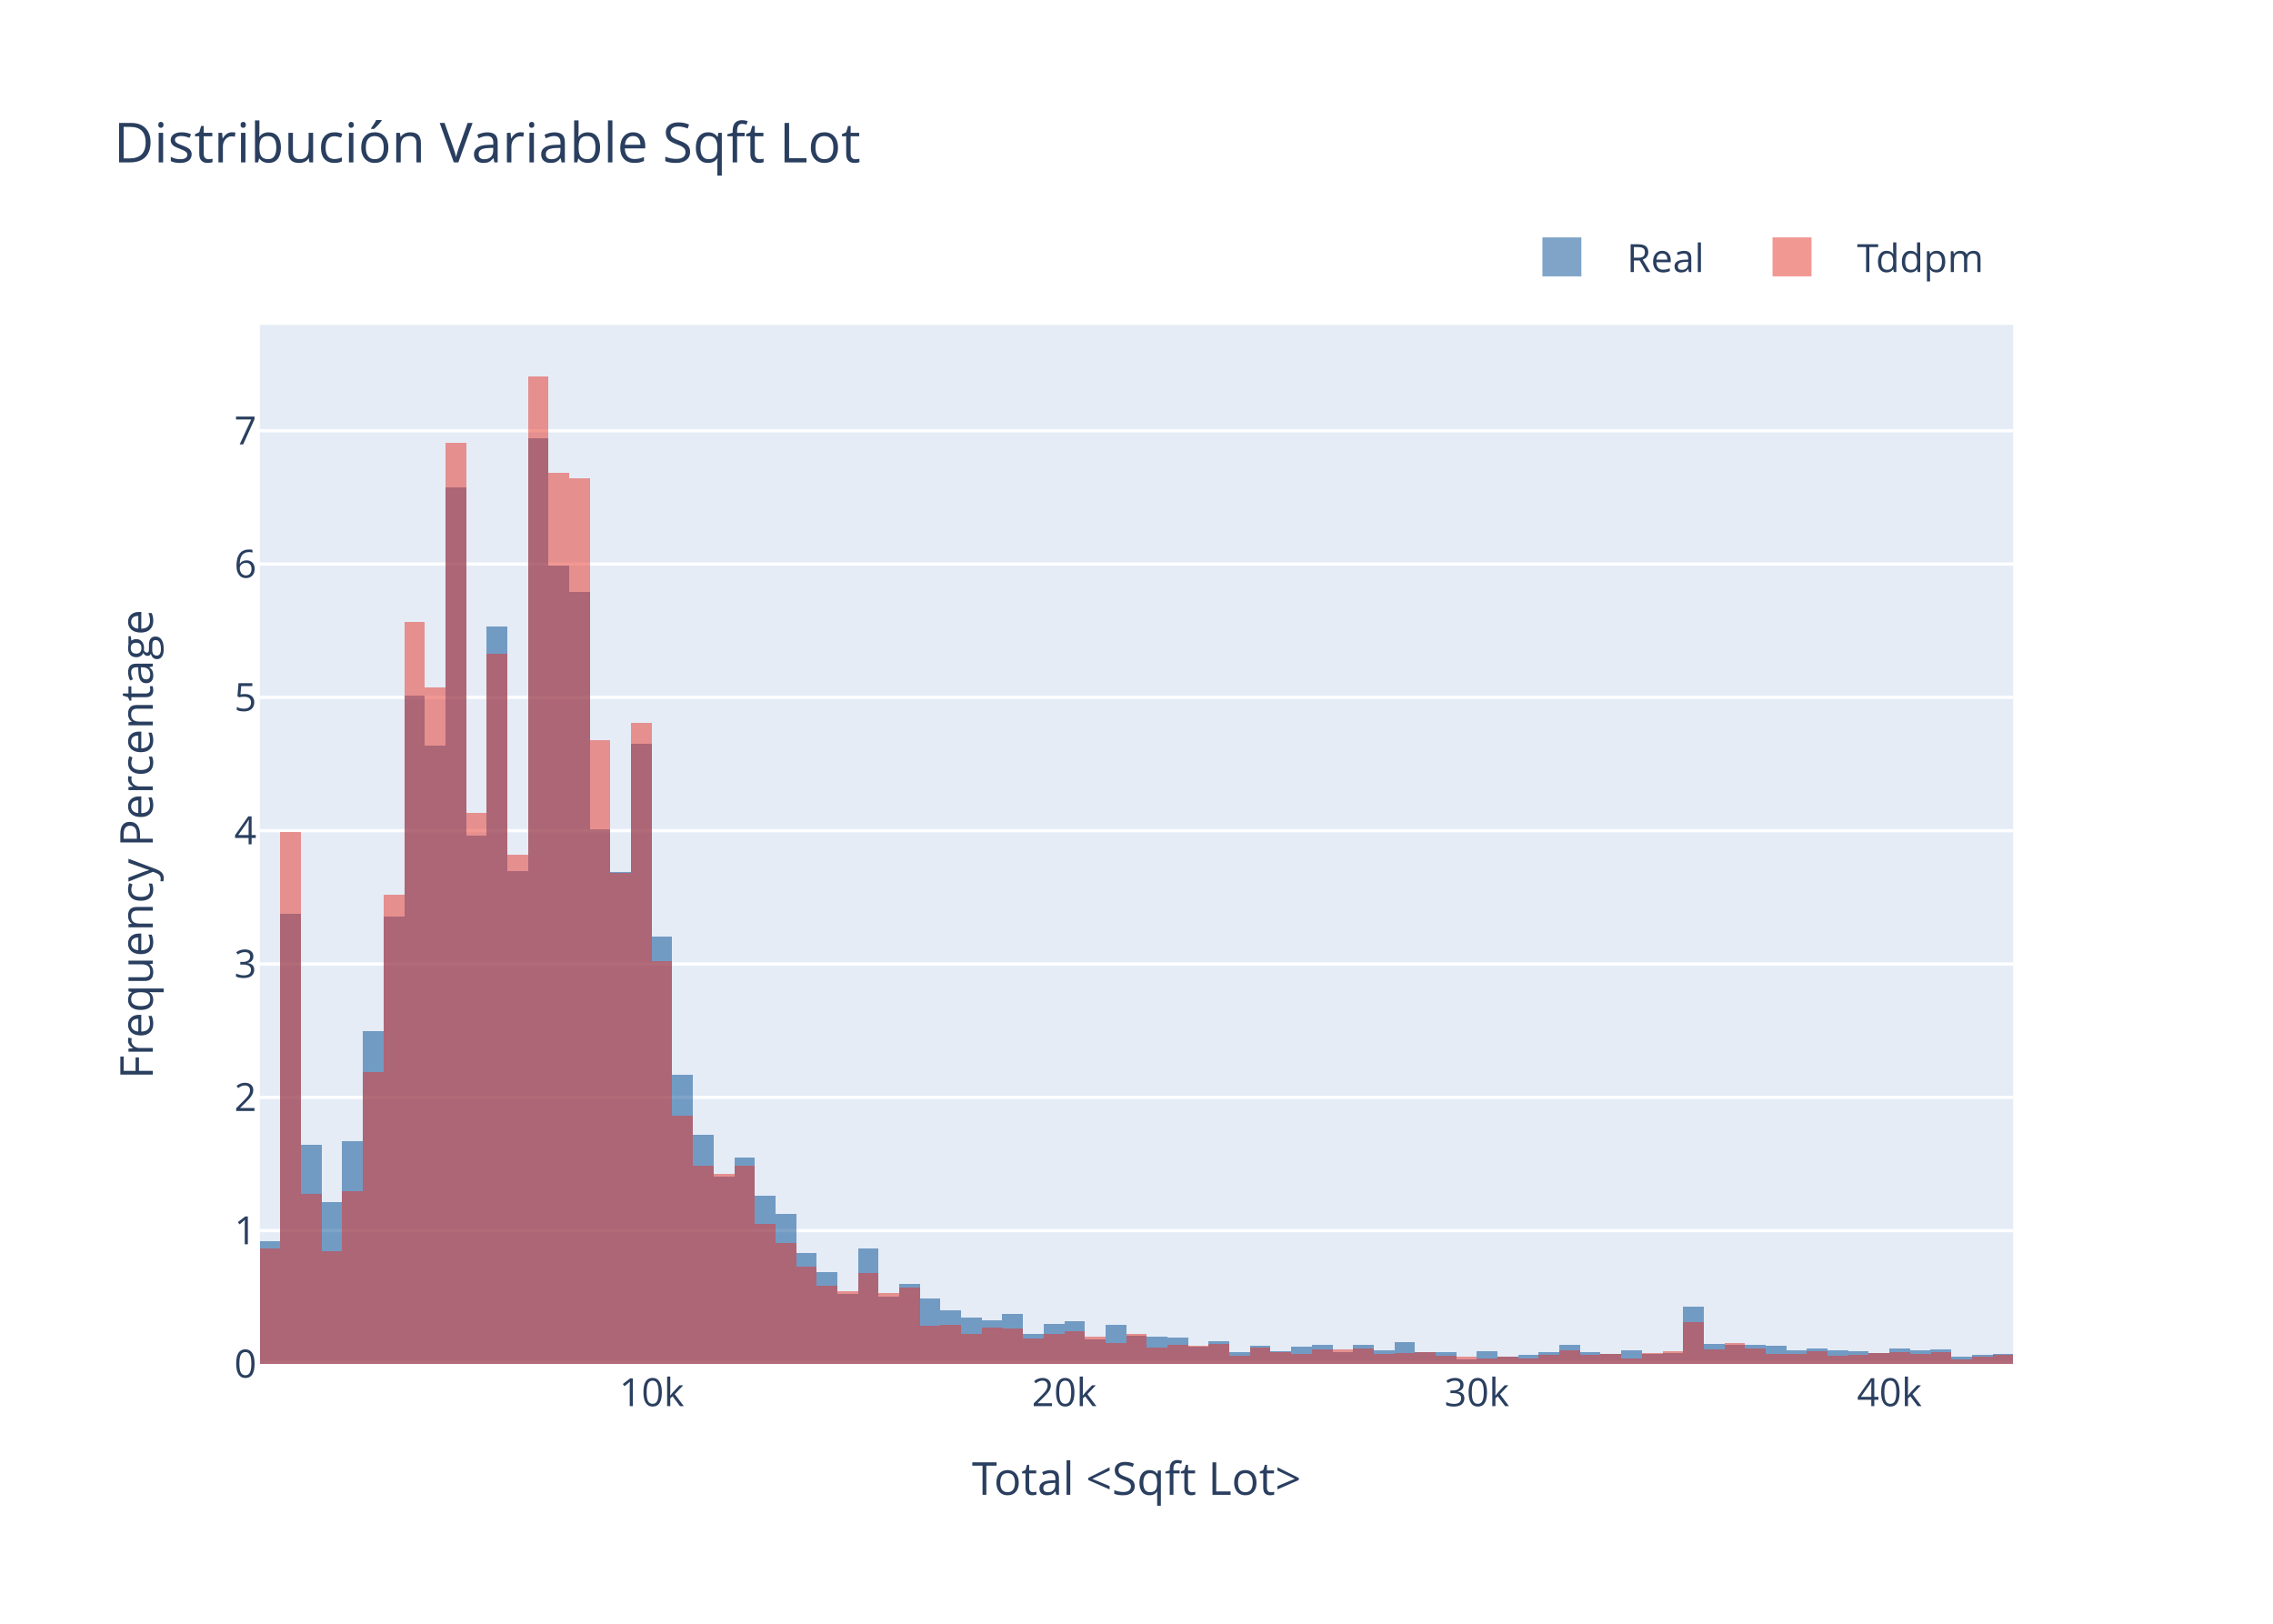
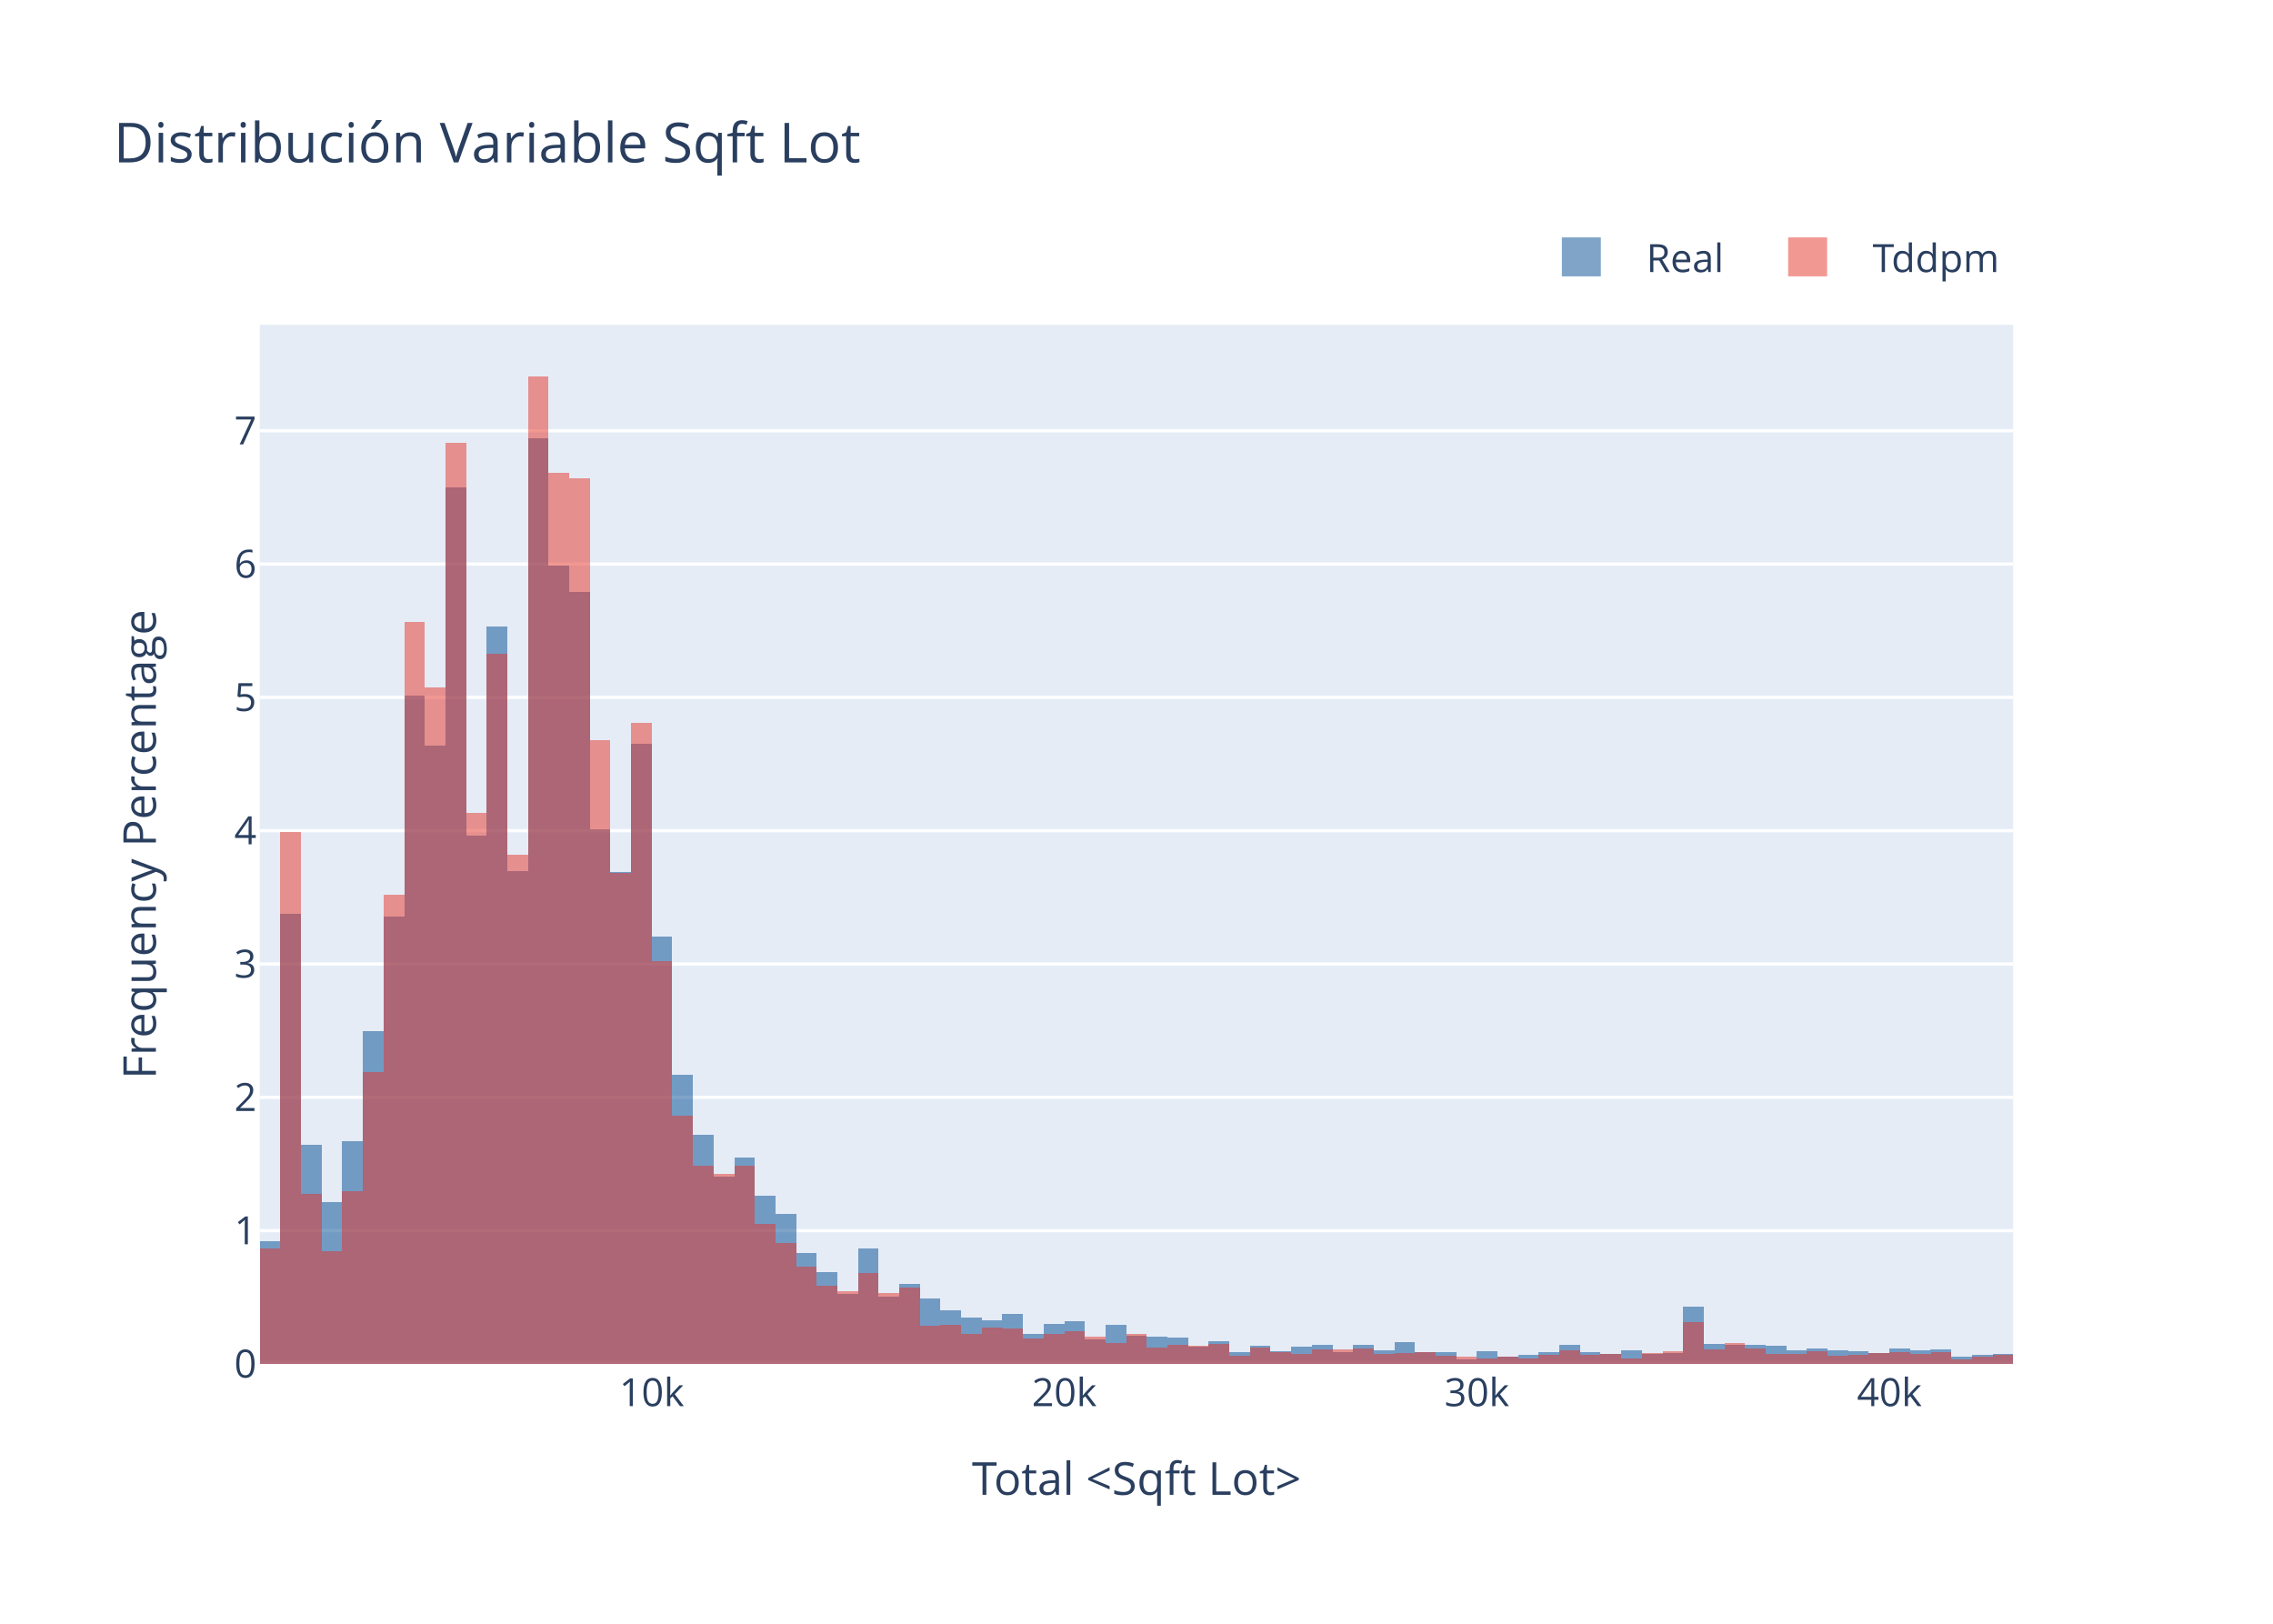
<svg xmlns="http://www.w3.org/2000/svg" class="main-svg" width="700" height="500" style="" viewBox="0 0 700 500">
  <rect x="0" y="0" width="700" height="500" style="fill: rgb(255, 255, 255); fill-opacity: 1;" />
-   <defs id="defs-d1d454">
+   <defs id="defs-a1a282">
    <g class="clips">
-       <clipPath id="clipd1d454xyplot" class="plotclip">
+       <clipPath id="clipa1a282xyplot" class="plotclip">
        <rect width="540" height="320" />
      </clipPath>
-       <clipPath class="axesclip" id="clipd1d454x">
+       <clipPath class="axesclip" id="clipa1a282x">
        <rect x="80" y="0" width="540" height="500" />
      </clipPath>
-       <clipPath class="axesclip" id="clipd1d454y">
+       <clipPath class="axesclip" id="clipa1a282y">
        <rect x="0" y="100" width="700" height="320" />
      </clipPath>
-       <clipPath class="axesclip" id="clipd1d454xy">
+       <clipPath class="axesclip" id="clipa1a282xy">
        <rect x="80" y="100" width="540" height="320" />
      </clipPath>
    </g>
    <g class="gradients" />
    <g class="patterns" />
  </defs>
  <g class="bglayer">
    <rect class="bg" x="80" y="100" width="540" height="320" style="fill: rgb(229, 236, 246); fill-opacity: 1; stroke-width: 0;" />
  </g>
  <g class="layer-below">
    <g class="imagelayer" />
    <g class="shapelayer" />
  </g>
  <g class="cartesianlayer">
    <g class="subplot xy">
      <g class="layer-subplot">
        <g class="shapelayer" />
        <g class="imagelayer" />
      </g>
      <g class="minor-gridlayer">
        <g class="x" />
        <g class="y" />
      </g>
      <g class="gridlayer">
        <g class="x" />
        <g class="y">
          <path class="ygrid crisp" transform="translate(0,378.95)" d="M80,0h540" style="stroke: rgb(255, 255, 255); stroke-opacity: 1; stroke-width: 1px;" />
          <path class="ygrid crisp" transform="translate(0,337.9)" d="M80,0h540" style="stroke: rgb(255, 255, 255); stroke-opacity: 1; stroke-width: 1px;" />
          <path class="ygrid crisp" transform="translate(0,296.84)" d="M80,0h540" style="stroke: rgb(255, 255, 255); stroke-opacity: 1; stroke-width: 1px;" />
          <path class="ygrid crisp" transform="translate(0,255.79)" d="M80,0h540" style="stroke: rgb(255, 255, 255); stroke-opacity: 1; stroke-width: 1px;" />
          <path class="ygrid crisp" transform="translate(0,214.74)" d="M80,0h540" style="stroke: rgb(255, 255, 255); stroke-opacity: 1; stroke-width: 1px;" />
          <path class="ygrid crisp" transform="translate(0,173.69)" d="M80,0h540" style="stroke: rgb(255, 255, 255); stroke-opacity: 1; stroke-width: 1px;" />
          <path class="ygrid crisp" transform="translate(0,132.64)" d="M80,0h540" style="stroke: rgb(255, 255, 255); stroke-opacity: 1; stroke-width: 1px;" />
        </g>
      </g>
      <g class="zerolinelayer">
        <path class="yzl zl crisp" transform="translate(0,420)" d="M80,0h540" style="stroke: rgb(255, 255, 255); stroke-opacity: 1; stroke-width: 2px;" />
      </g>
      <path class="xlines-below" />
      <path class="ylines-below" />
      <g class="overlines-below" />
      <g class="xaxislayer-below" />
      <g class="yaxislayer-below" />
      <g class="overaxes-below" />
-       <g class="plot" transform="translate(80,100)" clip-path="url(#clipd1d454xyplot)">
+       <g class="plot" transform="translate(80,100)" clip-path="url(#clipa1a282xyplot)">
        <g class="barlayer mlayer">
          <g class="trace bars" shape-rendering="crispEdges" style="opacity: 1;">
            <g class="points">
              <g class="point">
                <path d="M0,320V282.22H6.35V320Z" style="vector-effect: none; opacity: 1; stroke-width: 0px; fill: rgb(0, 75, 147); fill-opacity: 0.5;" />
              </g>
              <g class="point">
                <path d="M6.35,320V181.38H12.71V320Z" style="vector-effect: none; opacity: 1; stroke-width: 0px; fill: rgb(0, 75, 147); fill-opacity: 0.5;" />
              </g>
              <g class="point">
                <path d="M12.71,320V252.44H19.06V320Z" style="vector-effect: none; opacity: 1; stroke-width: 0px; fill: rgb(0, 75, 147); fill-opacity: 0.5;" />
              </g>
              <g class="point">
                <path d="M19.06,320V270.21H25.41V320Z" style="vector-effect: none; opacity: 1; stroke-width: 0px; fill: rgb(0, 75, 147); fill-opacity: 0.5;" />
              </g>
              <g class="point">
                <path d="M25.41,320V251.44H31.76V320Z" style="vector-effect: none; opacity: 1; stroke-width: 0px; fill: rgb(0, 75, 147); fill-opacity: 0.5;" />
              </g>
              <g class="point">
                <path d="M31.76,320V217.41H38.12V320Z" style="vector-effect: none; opacity: 1; stroke-width: 0px; fill: rgb(0, 75, 147); fill-opacity: 0.5;" />
              </g>
              <g class="point">
                <path d="M38.12,320V182.38H44.47V320Z" style="vector-effect: none; opacity: 1; stroke-width: 0px; fill: rgb(0, 75, 147); fill-opacity: 0.5;" />
              </g>
              <g class="point">
                <path d="M44.47,320V114.33H50.82V320Z" style="vector-effect: none; opacity: 1; stroke-width: 0px; fill: rgb(0, 75, 147); fill-opacity: 0.5;" />
              </g>
              <g class="point">
                <path d="M50.82,320V129.59H57.18V320Z" style="vector-effect: none; opacity: 1; stroke-width: 0px; fill: rgb(0, 75, 147); fill-opacity: 0.5;" />
              </g>
              <g class="point">
                <path d="M57.18,320V50.02H63.53V320Z" style="vector-effect: none; opacity: 1; stroke-width: 0px; fill: rgb(0, 75, 147); fill-opacity: 0.5;" />
              </g>
              <g class="point">
                <path d="M63.53,320V157.36H69.88V320Z" style="vector-effect: none; opacity: 1; stroke-width: 0px; fill: rgb(0, 75, 147); fill-opacity: 0.5;" />
              </g>
              <g class="point">
                <path d="M69.88,320V92.81H76.23V320Z" style="vector-effect: none; opacity: 1; stroke-width: 0px; fill: rgb(0, 75, 147); fill-opacity: 0.5;" />
              </g>
              <g class="point">
                <path d="M76.23,320V168.12H82.59V320Z" style="vector-effect: none; opacity: 1; stroke-width: 0px; fill: rgb(0, 75, 147); fill-opacity: 0.5;" />
              </g>
              <g class="point">
                <path d="M82.59,320V35.01H88.94V320Z" style="vector-effect: none; opacity: 1; stroke-width: 0px; fill: rgb(0, 75, 147); fill-opacity: 0.5;" />
              </g>
              <g class="point">
                <path d="M88.94,320V74.04H95.29V320Z" style="vector-effect: none; opacity: 1; stroke-width: 0px; fill: rgb(0, 75, 147); fill-opacity: 0.5;" />
              </g>
              <g class="point">
                <path d="M95.29,320V82.3H101.65V320Z" style="vector-effect: none; opacity: 1; stroke-width: 0px; fill: rgb(0, 75, 147); fill-opacity: 0.5;" />
              </g>
              <g class="point">
                <path d="M101.65,320V155.36H108V320Z" style="vector-effect: none; opacity: 1; stroke-width: 0px; fill: rgb(0, 75, 147); fill-opacity: 0.5;" />
              </g>
              <g class="point">
                <path d="M108,320V168.62H114.35V320Z" style="vector-effect: none; opacity: 1; stroke-width: 0px; fill: rgb(0, 75, 147); fill-opacity: 0.5;" />
              </g>
              <g class="point">
                <path d="M114.35,320V129.09H120.7V320Z" style="vector-effect: none; opacity: 1; stroke-width: 0px; fill: rgb(0, 75, 147); fill-opacity: 0.5;" />
              </g>
              <g class="point">
                <path d="M120.7,320V188.39H127.06V320Z" style="vector-effect: none; opacity: 1; stroke-width: 0px; fill: rgb(0, 75, 147); fill-opacity: 0.5;" />
              </g>
              <g class="point">
                <path d="M127.06,320V230.93H133.41V320Z" style="vector-effect: none; opacity: 1; stroke-width: 0px; fill: rgb(0, 75, 147); fill-opacity: 0.5;" />
              </g>
              <g class="point">
                <path d="M133.41,320V249.44H139.76V320Z" style="vector-effect: none; opacity: 1; stroke-width: 0px; fill: rgb(0, 75, 147); fill-opacity: 0.5;" />
              </g>
              <g class="point">
                <path d="M139.76,320V262.2H146.12V320Z" style="vector-effect: none; opacity: 1; stroke-width: 0px; fill: rgb(0, 75, 147); fill-opacity: 0.5;" />
              </g>
              <g class="point">
                <path d="M146.12,320V256.45H152.47V320Z" style="vector-effect: none; opacity: 1; stroke-width: 0px; fill: rgb(0, 75, 147); fill-opacity: 0.5;" />
              </g>
              <g class="point">
                <path d="M152.47,320V268.21H158.82V320Z" style="vector-effect: none; opacity: 1; stroke-width: 0px; fill: rgb(0, 75, 147); fill-opacity: 0.5;" />
              </g>
              <g class="point">
                <path d="M158.82,320V273.71H165.17V320Z" style="vector-effect: none; opacity: 1; stroke-width: 0px; fill: rgb(0, 75, 147); fill-opacity: 0.5;" />
              </g>
              <g class="point">
                <path d="M165.17,320V285.72H171.53V320Z" style="vector-effect: none; opacity: 1; stroke-width: 0px; fill: rgb(0, 75, 147); fill-opacity: 0.5;" />
              </g>
              <g class="point">
                <path d="M171.53,320V291.73H177.88V320Z" style="vector-effect: none; opacity: 1; stroke-width: 0px; fill: rgb(0, 75, 147); fill-opacity: 0.5;" />
              </g>
              <g class="point">
                <path d="M177.88,320V298.48H184.23V320Z" style="vector-effect: none; opacity: 1; stroke-width: 0px; fill: rgb(0, 75, 147); fill-opacity: 0.5;" />
              </g>
              <g class="point">
                <path d="M184.23,320V284.47H190.59V320Z" style="vector-effect: none; opacity: 1; stroke-width: 0px; fill: rgb(0, 75, 147); fill-opacity: 0.5;" />
              </g>
              <g class="point">
                <path d="M190.59,320V299.23H196.94V320Z" style="vector-effect: none; opacity: 1; stroke-width: 0px; fill: rgb(0, 75, 147); fill-opacity: 0.5;" />
              </g>
              <g class="point">
                <path d="M196.94,320V295.23H203.29V320Z" style="vector-effect: none; opacity: 1; stroke-width: 0px; fill: rgb(0, 75, 147); fill-opacity: 0.5;" />
              </g>
              <g class="point">
                <path d="M203.29,320V299.98H209.64V320Z" style="vector-effect: none; opacity: 1; stroke-width: 0px; fill: rgb(0, 75, 147); fill-opacity: 0.5;" />
              </g>
              <g class="point">
                <path d="M209.64,320V303.49H216V320Z" style="vector-effect: none; opacity: 1; stroke-width: 0px; fill: rgb(0, 75, 147); fill-opacity: 0.5;" />
              </g>
              <g class="point">
                <path d="M216,320V305.74H222.35V320Z" style="vector-effect: none; opacity: 1; stroke-width: 0px; fill: rgb(0, 75, 147); fill-opacity: 0.5;" />
              </g>
              <g class="point">
                <path d="M222.35,320V306.49H228.7V320Z" style="vector-effect: none; opacity: 1; stroke-width: 0px; fill: rgb(0, 75, 147); fill-opacity: 0.5;" />
              </g>
              <g class="point">
                <path d="M228.7,320V304.74H235.06V320Z" style="vector-effect: none; opacity: 1; stroke-width: 0px; fill: rgb(0, 75, 147); fill-opacity: 0.5;" />
              </g>
              <g class="point">
                <path d="M235.06,320V310.74H241.41V320Z" style="vector-effect: none; opacity: 1; stroke-width: 0px; fill: rgb(0, 75, 147); fill-opacity: 0.5;" />
              </g>
              <g class="point">
                <path d="M241.41,320V307.74H247.76V320Z" style="vector-effect: none; opacity: 1; stroke-width: 0px; fill: rgb(0, 75, 147); fill-opacity: 0.5;" />
              </g>
              <g class="point">
                <path d="M247.76,320V306.74H254.11V320Z" style="vector-effect: none; opacity: 1; stroke-width: 0px; fill: rgb(0, 75, 147); fill-opacity: 0.5;" />
              </g>
              <g class="point">
                <path d="M254.11,320V312.49H260.47V320Z" style="vector-effect: none; opacity: 1; stroke-width: 0px; fill: rgb(0, 75, 147); fill-opacity: 0.5;" />
              </g>
              <g class="point">
                <path d="M260.47,320V307.99H266.82V320Z" style="vector-effect: none; opacity: 1; stroke-width: 0px; fill: rgb(0, 75, 147); fill-opacity: 0.5;" />
              </g>
              <g class="point">
                <path d="M266.82,320V311.24H273.17V320Z" style="vector-effect: none; opacity: 1; stroke-width: 0px; fill: rgb(0, 75, 147); fill-opacity: 0.5;" />
              </g>
              <g class="point">
                <path d="M273.17,320V311.74H279.53V320Z" style="vector-effect: none; opacity: 1; stroke-width: 0px; fill: rgb(0, 75, 147); fill-opacity: 0.5;" />
              </g>
              <g class="point">
                <path d="M279.53,320V311.99H285.88V320Z" style="vector-effect: none; opacity: 1; stroke-width: 0px; fill: rgb(0, 75, 147); fill-opacity: 0.5;" />
              </g>
              <g class="point">
                <path d="M285.88,320V314.75H292.23V320Z" style="vector-effect: none; opacity: 1; stroke-width: 0px; fill: rgb(0, 75, 147); fill-opacity: 0.5;" />
              </g>
              <g class="point">
                <path d="M292.23,320V312.99H298.58V320Z" style="vector-effect: none; opacity: 1; stroke-width: 0px; fill: rgb(0, 75, 147); fill-opacity: 0.5;" />
              </g>
              <g class="point">
                <path d="M298.58,320V316.25H304.94V320Z" style="vector-effect: none; opacity: 1; stroke-width: 0px; fill: rgb(0, 75, 147); fill-opacity: 0.5;" />
              </g>
              <g class="point">
                <path d="M304.94,320V314.5H311.29V320Z" style="vector-effect: none; opacity: 1; stroke-width: 0px; fill: rgb(0, 75, 147); fill-opacity: 0.5;" />
              </g>
              <g class="point">
                <path d="M311.29,320V316H317.64V320Z" style="vector-effect: none; opacity: 1; stroke-width: 0px; fill: rgb(0, 75, 147); fill-opacity: 0.5;" />
              </g>
              <g class="point">
                <path d="M317.64,320V314.75H324V320Z" style="vector-effect: none; opacity: 1; stroke-width: 0px; fill: rgb(0, 75, 147); fill-opacity: 0.5;" />
              </g>
              <g class="point">
                <path d="M324,320V314.25H330.35V320Z" style="vector-effect: none; opacity: 1; stroke-width: 0px; fill: rgb(0, 75, 147); fill-opacity: 0.5;" />
              </g>
              <g class="point">
                <path d="M330.35,320V316.25H336.7V320Z" style="vector-effect: none; opacity: 1; stroke-width: 0px; fill: rgb(0, 75, 147); fill-opacity: 0.5;" />
              </g>
              <g class="point">
                <path d="M336.7,320V313.99H343.05V320Z" style="vector-effect: none; opacity: 1; stroke-width: 0px; fill: rgb(0, 75, 147); fill-opacity: 0.5;" />
              </g>
              <g class="point">
                <path d="M343.05,320V315.75H349.41V320Z" style="vector-effect: none; opacity: 1; stroke-width: 0px; fill: rgb(0, 75, 147); fill-opacity: 0.5;" />
              </g>
              <g class="point">
                <path d="M349.41,320V313.24H355.76V320Z" style="vector-effect: none; opacity: 1; stroke-width: 0px; fill: rgb(0, 75, 147); fill-opacity: 0.5;" />
              </g>
              <g class="point">
                <path d="M355.76,320V316.5H362.11V320Z" style="vector-effect: none; opacity: 1; stroke-width: 0px; fill: rgb(0, 75, 147); fill-opacity: 0.5;" />
              </g>
              <g class="point">
                <path d="M362.11,320V316.5H368.47V320Z" style="vector-effect: none; opacity: 1; stroke-width: 0px; fill: rgb(0, 75, 147); fill-opacity: 0.5;" />
              </g>
              <g class="point">
                <path d="M368.47,320V318.5H374.82V320Z" style="vector-effect: none; opacity: 1; stroke-width: 0px; fill: rgb(0, 75, 147); fill-opacity: 0.5;" />
              </g>
              <g class="point">
                <path d="M374.82,320V316H381.17V320Z" style="vector-effect: none; opacity: 1; stroke-width: 0px; fill: rgb(0, 75, 147); fill-opacity: 0.5;" />
              </g>
              <g class="point">
                <path d="M381.17,320V317.75H387.52V320Z" style="vector-effect: none; opacity: 1; stroke-width: 0px; fill: rgb(0, 75, 147); fill-opacity: 0.5;" />
              </g>
              <g class="point">
                <path d="M387.52,320V317.25H393.88V320Z" style="vector-effect: none; opacity: 1; stroke-width: 0px; fill: rgb(0, 75, 147); fill-opacity: 0.5;" />
              </g>
              <g class="point">
                <path d="M393.88,320V316.25H400.23V320Z" style="vector-effect: none; opacity: 1; stroke-width: 0px; fill: rgb(0, 75, 147); fill-opacity: 0.5;" />
              </g>
              <g class="point">
                <path d="M400.23,320V314.25H406.58V320Z" style="vector-effect: none; opacity: 1; stroke-width: 0px; fill: rgb(0, 75, 147); fill-opacity: 0.5;" />
              </g>
              <g class="point">
                <path d="M406.58,320V316.25H412.94V320Z" style="vector-effect: none; opacity: 1; stroke-width: 0px; fill: rgb(0, 75, 147); fill-opacity: 0.5;" />
              </g>
              <g class="point">
                <path d="M412.94,320V317H419.29V320Z" style="vector-effect: none; opacity: 1; stroke-width: 0px; fill: rgb(0, 75, 147); fill-opacity: 0.5;" />
              </g>
              <g class="point">
                <path d="M419.29,320V315.75H425.64V320Z" style="vector-effect: none; opacity: 1; stroke-width: 0px; fill: rgb(0, 75, 147); fill-opacity: 0.5;" />
              </g>
              <g class="point">
                <path d="M425.64,320V317H431.99V320Z" style="vector-effect: none; opacity: 1; stroke-width: 0px; fill: rgb(0, 75, 147); fill-opacity: 0.5;" />
              </g>
              <g class="point">
                <path d="M431.99,320V316.75H438.35V320Z" style="vector-effect: none; opacity: 1; stroke-width: 0px; fill: rgb(0, 75, 147); fill-opacity: 0.5;" />
              </g>
              <g class="point">
                <path d="M438.35,320V302.49H444.7V320Z" style="vector-effect: none; opacity: 1; stroke-width: 0px; fill: rgb(0, 75, 147); fill-opacity: 0.5;" />
              </g>
              <g class="point">
                <path d="M444.7,320V313.74H451.05V320Z" style="vector-effect: none; opacity: 1; stroke-width: 0px; fill: rgb(0, 75, 147); fill-opacity: 0.5;" />
              </g>
              <g class="point">
                <path d="M451.05,320V314.25H457.41V320Z" style="vector-effect: none; opacity: 1; stroke-width: 0px; fill: rgb(0, 75, 147); fill-opacity: 0.5;" />
              </g>
              <g class="point">
                <path d="M457.41,320V313.99H463.76V320Z" style="vector-effect: none; opacity: 1; stroke-width: 0px; fill: rgb(0, 75, 147); fill-opacity: 0.5;" />
              </g>
              <g class="point">
                <path d="M463.76,320V314.5H470.11V320Z" style="vector-effect: none; opacity: 1; stroke-width: 0px; fill: rgb(0, 75, 147); fill-opacity: 0.5;" />
              </g>
              <g class="point">
                <path d="M470.11,320V315.75H476.46V320Z" style="vector-effect: none; opacity: 1; stroke-width: 0px; fill: rgb(0, 75, 147); fill-opacity: 0.5;" />
              </g>
              <g class="point">
                <path d="M476.46,320V315.25H482.82V320Z" style="vector-effect: none; opacity: 1; stroke-width: 0px; fill: rgb(0, 75, 147); fill-opacity: 0.5;" />
              </g>
              <g class="point">
                <path d="M482.82,320V315.75H489.17V320Z" style="vector-effect: none; opacity: 1; stroke-width: 0px; fill: rgb(0, 75, 147); fill-opacity: 0.5;" />
              </g>
              <g class="point">
                <path d="M489.17,320V316H495.52V320Z" style="vector-effect: none; opacity: 1; stroke-width: 0px; fill: rgb(0, 75, 147); fill-opacity: 0.5;" />
              </g>
              <g class="point">
                <path d="M495.52,320V316.75H501.88V320Z" style="vector-effect: none; opacity: 1; stroke-width: 0px; fill: rgb(0, 75, 147); fill-opacity: 0.5;" />
              </g>
              <g class="point">
                <path d="M501.88,320V315.25H508.23V320Z" style="vector-effect: none; opacity: 1; stroke-width: 0px; fill: rgb(0, 75, 147); fill-opacity: 0.5;" />
              </g>
              <g class="point">
                <path d="M508.23,320V315.75H514.58V320Z" style="vector-effect: none; opacity: 1; stroke-width: 0px; fill: rgb(0, 75, 147); fill-opacity: 0.5;" />
              </g>
              <g class="point">
                <path d="M514.58,320V315.5H520.94V320Z" style="vector-effect: none; opacity: 1; stroke-width: 0px; fill: rgb(0, 75, 147); fill-opacity: 0.5;" />
              </g>
              <g class="point">
                <path d="M520.94,320V317.75H527.29V320Z" style="vector-effect: none; opacity: 1; stroke-width: 0px; fill: rgb(0, 75, 147); fill-opacity: 0.5;" />
              </g>
              <g class="point">
                <path d="M527.29,320V317.25H533.64V320Z" style="vector-effect: none; opacity: 1; stroke-width: 0px; fill: rgb(0, 75, 147); fill-opacity: 0.5;" />
              </g>
              <g class="point">
                <path d="M533.64,320V317H539.99V320Z" style="vector-effect: none; opacity: 1; stroke-width: 0px; fill: rgb(0, 75, 147); fill-opacity: 0.5;" />
              </g>
            </g>
          </g>
          <g class="trace bars" shape-rendering="crispEdges" style="opacity: 1;">
            <g class="points">
              <g class="point">
                <path d="M0.01,320V284.38H6.36V320Z" style="vector-effect: none; opacity: 1; stroke-width: 0px; fill: rgb(230, 51, 41); fill-opacity: 0.5;" />
              </g>
              <g class="point">
                <path d="M6.36,320V156.32H12.71V320Z" style="vector-effect: none; opacity: 1; stroke-width: 0px; fill: rgb(230, 51, 41); fill-opacity: 0.5;" />
              </g>
              <g class="point">
                <path d="M12.71,320V267.55H19.06V320Z" style="vector-effect: none; opacity: 1; stroke-width: 0px; fill: rgb(230, 51, 41); fill-opacity: 0.5;" />
              </g>
              <g class="point">
                <path d="M19.06,320V285.36H25.42V320Z" style="vector-effect: none; opacity: 1; stroke-width: 0px; fill: rgb(230, 51, 41); fill-opacity: 0.5;" />
              </g>
              <g class="point">
                <path d="M25.42,320V266.76H31.77V320Z" style="vector-effect: none; opacity: 1; stroke-width: 0px; fill: rgb(230, 51, 41); fill-opacity: 0.5;" />
              </g>
              <g class="point">
                <path d="M31.77,320V230.15H38.12V320Z" style="vector-effect: none; opacity: 1; stroke-width: 0px; fill: rgb(230, 51, 41); fill-opacity: 0.5;" />
              </g>
              <g class="point">
                <path d="M38.12,320V175.52H44.48V320Z" style="vector-effect: none; opacity: 1; stroke-width: 0px; fill: rgb(230, 51, 41); fill-opacity: 0.5;" />
              </g>
              <g class="point">
                <path d="M44.48,320V91.41H50.83V320Z" style="vector-effect: none; opacity: 1; stroke-width: 0px; fill: rgb(230, 51, 41); fill-opacity: 0.5;" />
              </g>
              <g class="point">
                <path d="M50.83,320V111.59H57.18V320Z" style="vector-effect: none; opacity: 1; stroke-width: 0px; fill: rgb(230, 51, 41); fill-opacity: 0.5;" />
              </g>
              <g class="point">
                <path d="M57.18,320V36.39H63.54V320Z" style="vector-effect: none; opacity: 1; stroke-width: 0px; fill: rgb(230, 51, 41); fill-opacity: 0.5;" />
              </g>
              <g class="point">
                <path d="M63.54,320V150.39H69.89V320Z" style="vector-effect: none; opacity: 1; stroke-width: 0px; fill: rgb(230, 51, 41); fill-opacity: 0.5;" />
              </g>
              <g class="point">
                <path d="M69.89,320V101.3H76.24V320Z" style="vector-effect: none; opacity: 1; stroke-width: 0px; fill: rgb(230, 51, 41); fill-opacity: 0.5;" />
              </g>
              <g class="point">
                <path d="M76.24,320V163.25H82.59V320Z" style="vector-effect: none; opacity: 1; stroke-width: 0px; fill: rgb(230, 51, 41); fill-opacity: 0.5;" />
              </g>
              <g class="point">
                <path d="M82.59,320V16H88.95V320Z" style="vector-effect: none; opacity: 1; stroke-width: 0px; fill: rgb(230, 51, 41); fill-opacity: 0.5;" />
              </g>
              <g class="point">
                <path d="M88.95,320V45.49H95.3V320Z" style="vector-effect: none; opacity: 1; stroke-width: 0px; fill: rgb(230, 51, 41); fill-opacity: 0.5;" />
              </g>
              <g class="point">
                <path d="M95.3,320V47.27H101.65V320Z" style="vector-effect: none; opacity: 1; stroke-width: 0px; fill: rgb(230, 51, 41); fill-opacity: 0.5;" />
              </g>
              <g class="point">
                <path d="M101.65,320V128.02H108.01V320Z" style="vector-effect: none; opacity: 1; stroke-width: 0px; fill: rgb(230, 51, 41); fill-opacity: 0.5;" />
              </g>
              <g class="point">
                <path d="M108.01,320V168.79H114.36V320Z" style="vector-effect: none; opacity: 1; stroke-width: 0px; fill: rgb(230, 51, 41); fill-opacity: 0.5;" />
              </g>
              <g class="point">
                <path d="M114.36,320V122.68H120.71V320Z" style="vector-effect: none; opacity: 1; stroke-width: 0px; fill: rgb(230, 51, 41); fill-opacity: 0.5;" />
              </g>
              <g class="point">
                <path d="M120.71,320V195.91H127.06V320Z" style="vector-effect: none; opacity: 1; stroke-width: 0px; fill: rgb(230, 51, 41); fill-opacity: 0.5;" />
              </g>
              <g class="point">
                <path d="M127.06,320V243.6H133.42V320Z" style="vector-effect: none; opacity: 1; stroke-width: 0px; fill: rgb(230, 51, 41); fill-opacity: 0.5;" />
              </g>
              <g class="point">
                <path d="M133.42,320V259.04H139.77V320Z" style="vector-effect: none; opacity: 1; stroke-width: 0px; fill: rgb(230, 51, 41); fill-opacity: 0.5;" />
              </g>
              <g class="point">
                <path d="M139.77,320V261.42H146.12V320Z" style="vector-effect: none; opacity: 1; stroke-width: 0px; fill: rgb(230, 51, 41); fill-opacity: 0.5;" />
              </g>
              <g class="point">
                <path d="M146.12,320V258.84H152.48V320Z" style="vector-effect: none; opacity: 1; stroke-width: 0px; fill: rgb(230, 51, 41); fill-opacity: 0.5;" />
              </g>
              <g class="point">
                <path d="M152.48,320V276.85H158.83V320Z" style="vector-effect: none; opacity: 1; stroke-width: 0px; fill: rgb(230, 51, 41); fill-opacity: 0.5;" />
              </g>
              <g class="point">
                <path d="M158.83,320V282.79H165.18V320Z" style="vector-effect: none; opacity: 1; stroke-width: 0px; fill: rgb(230, 51, 41); fill-opacity: 0.5;" />
              </g>
              <g class="point">
                <path d="M165.18,320V289.92H171.53V320Z" style="vector-effect: none; opacity: 1; stroke-width: 0px; fill: rgb(230, 51, 41); fill-opacity: 0.5;" />
              </g>
              <g class="point">
                <path d="M171.53,320V295.85H177.89V320Z" style="vector-effect: none; opacity: 1; stroke-width: 0px; fill: rgb(230, 51, 41); fill-opacity: 0.5;" />
              </g>
              <g class="point">
                <path d="M177.89,320V297.64H184.24V320Z" style="vector-effect: none; opacity: 1; stroke-width: 0px; fill: rgb(230, 51, 41); fill-opacity: 0.5;" />
              </g>
              <g class="point">
                <path d="M184.24,320V292.09H190.59V320Z" style="vector-effect: none; opacity: 1; stroke-width: 0px; fill: rgb(230, 51, 41); fill-opacity: 0.5;" />
              </g>
              <g class="point">
                <path d="M190.59,320V298.03H196.95V320Z" style="vector-effect: none; opacity: 1; stroke-width: 0px; fill: rgb(230, 51, 41); fill-opacity: 0.5;" />
              </g>
              <g class="point">
                <path d="M196.95,320V296.45H203.3V320Z" style="vector-effect: none; opacity: 1; stroke-width: 0px; fill: rgb(230, 51, 41); fill-opacity: 0.5;" />
              </g>
              <g class="point">
                <path d="M203.3,320V308.32H209.65V320Z" style="vector-effect: none; opacity: 1; stroke-width: 0px; fill: rgb(230, 51, 41); fill-opacity: 0.5;" />
              </g>
              <g class="point">
                <path d="M209.65,320V307.93H216V320Z" style="vector-effect: none; opacity: 1; stroke-width: 0px; fill: rgb(230, 51, 41); fill-opacity: 0.5;" />
              </g>
              <g class="point">
                <path d="M216,320V310.7H222.36V320Z" style="vector-effect: none; opacity: 1; stroke-width: 0px; fill: rgb(230, 51, 41); fill-opacity: 0.5;" />
              </g>
              <g class="point">
                <path d="M222.36,320V308.92H228.71V320Z" style="vector-effect: none; opacity: 1; stroke-width: 0px; fill: rgb(230, 51, 41); fill-opacity: 0.5;" />
              </g>
              <g class="point">
                <path d="M228.71,320V309.11H235.06V320Z" style="vector-effect: none; opacity: 1; stroke-width: 0px; fill: rgb(230, 51, 41); fill-opacity: 0.5;" />
              </g>
              <g class="point">
                <path d="M235.06,320V312.28H241.42V320Z" style="vector-effect: none; opacity: 1; stroke-width: 0px; fill: rgb(230, 51, 41); fill-opacity: 0.5;" />
              </g>
              <g class="point">
                <path d="M241.42,320V310.7H247.77V320Z" style="vector-effect: none; opacity: 1; stroke-width: 0px; fill: rgb(230, 51, 41); fill-opacity: 0.5;" />
              </g>
              <g class="point">
                <path d="M247.77,320V309.91H254.12V320Z" style="vector-effect: none; opacity: 1; stroke-width: 0px; fill: rgb(230, 51, 41); fill-opacity: 0.5;" />
              </g>
              <g class="point">
                <path d="M254.12,320V311.69H260.47V320Z" style="vector-effect: none; opacity: 1; stroke-width: 0px; fill: rgb(230, 51, 41); fill-opacity: 0.5;" />
              </g>
              <g class="point">
                <path d="M260.47,320V313.47H266.83V320Z" style="vector-effect: none; opacity: 1; stroke-width: 0px; fill: rgb(230, 51, 41); fill-opacity: 0.5;" />
              </g>
              <g class="point">
                <path d="M266.83,320V310.7H273.18V320Z" style="vector-effect: none; opacity: 1; stroke-width: 0px; fill: rgb(230, 51, 41); fill-opacity: 0.5;" />
              </g>
              <g class="point">
                <path d="M273.18,320V315.05H279.53V320Z" style="vector-effect: none; opacity: 1; stroke-width: 0px; fill: rgb(230, 51, 41); fill-opacity: 0.5;" />
              </g>
              <g class="point">
                <path d="M279.53,320V314.26H285.89V320Z" style="vector-effect: none; opacity: 1; stroke-width: 0px; fill: rgb(230, 51, 41); fill-opacity: 0.5;" />
              </g>
              <g class="point">
                <path d="M285.89,320V314.46H292.24V320Z" style="vector-effect: none; opacity: 1; stroke-width: 0px; fill: rgb(230, 51, 41); fill-opacity: 0.5;" />
              </g>
              <g class="point">
                <path d="M292.24,320V313.86H298.59V320Z" style="vector-effect: none; opacity: 1; stroke-width: 0px; fill: rgb(230, 51, 41); fill-opacity: 0.5;" />
              </g>
              <g class="point">
                <path d="M298.59,320V317.43H304.94V320Z" style="vector-effect: none; opacity: 1; stroke-width: 0px; fill: rgb(230, 51, 41); fill-opacity: 0.5;" />
              </g>
              <g class="point">
                <path d="M304.94,320V315.05H311.3V320Z" style="vector-effect: none; opacity: 1; stroke-width: 0px; fill: rgb(230, 51, 41); fill-opacity: 0.5;" />
              </g>
              <g class="point">
                <path d="M311.3,320V316.44H317.65V320Z" style="vector-effect: none; opacity: 1; stroke-width: 0px; fill: rgb(230, 51, 41); fill-opacity: 0.5;" />
              </g>
              <g class="point">
                <path d="M317.65,320V316.83H324V320Z" style="vector-effect: none; opacity: 1; stroke-width: 0px; fill: rgb(230, 51, 41); fill-opacity: 0.5;" />
              </g>
              <g class="point">
                <path d="M324,320V315.65H330.36V320Z" style="vector-effect: none; opacity: 1; stroke-width: 0px; fill: rgb(230, 51, 41); fill-opacity: 0.5;" />
              </g>
              <g class="point">
                <path d="M330.36,320V315.65H336.71V320Z" style="vector-effect: none; opacity: 1; stroke-width: 0px; fill: rgb(230, 51, 41); fill-opacity: 0.5;" />
              </g>
              <g class="point">
                <path d="M336.71,320V315.25H343.06V320Z" style="vector-effect: none; opacity: 1; stroke-width: 0px; fill: rgb(230, 51, 41); fill-opacity: 0.5;" />
              </g>
              <g class="point">
                <path d="M343.06,320V317.03H349.41V320Z" style="vector-effect: none; opacity: 1; stroke-width: 0px; fill: rgb(230, 51, 41); fill-opacity: 0.5;" />
              </g>
              <g class="point">
                <path d="M349.41,320V316.64H355.77V320Z" style="vector-effect: none; opacity: 1; stroke-width: 0px; fill: rgb(230, 51, 41); fill-opacity: 0.5;" />
              </g>
              <g class="point">
                <path d="M355.77,320V316.24H362.12V320Z" style="vector-effect: none; opacity: 1; stroke-width: 0px; fill: rgb(230, 51, 41); fill-opacity: 0.5;" />
              </g>
              <g class="point">
                <path d="M362.12,320V317.43H368.47V320Z" style="vector-effect: none; opacity: 1; stroke-width: 0px; fill: rgb(230, 51, 41); fill-opacity: 0.5;" />
              </g>
              <g class="point">
                <path d="M368.47,320V317.82H374.83V320Z" style="vector-effect: none; opacity: 1; stroke-width: 0px; fill: rgb(230, 51, 41); fill-opacity: 0.5;" />
              </g>
              <g class="point">
                <path d="M374.83,320V318.22H381.18V320Z" style="vector-effect: none; opacity: 1; stroke-width: 0px; fill: rgb(230, 51, 41); fill-opacity: 0.5;" />
              </g>
              <g class="point">
                <path d="M381.18,320V317.63H387.53V320Z" style="vector-effect: none; opacity: 1; stroke-width: 0px; fill: rgb(230, 51, 41); fill-opacity: 0.5;" />
              </g>
              <g class="point">
                <path d="M387.53,320V318.42H393.88V320Z" style="vector-effect: none; opacity: 1; stroke-width: 0px; fill: rgb(230, 51, 41); fill-opacity: 0.5;" />
              </g>
              <g class="point">
                <path d="M393.88,320V317.23H400.24V320Z" style="vector-effect: none; opacity: 1; stroke-width: 0px; fill: rgb(230, 51, 41); fill-opacity: 0.5;" />
              </g>
              <g class="point">
                <path d="M400.24,320V315.84H406.59V320Z" style="vector-effect: none; opacity: 1; stroke-width: 0px; fill: rgb(230, 51, 41); fill-opacity: 0.5;" />
              </g>
              <g class="point">
                <path d="M406.59,320V317.23H412.94V320Z" style="vector-effect: none; opacity: 1; stroke-width: 0px; fill: rgb(230, 51, 41); fill-opacity: 0.5;" />
              </g>
              <g class="point">
                <path d="M412.94,320V316.83H419.3V320Z" style="vector-effect: none; opacity: 1; stroke-width: 0px; fill: rgb(230, 51, 41); fill-opacity: 0.5;" />
              </g>
              <g class="point">
                <path d="M419.3,320V318.22H425.65V320Z" style="vector-effect: none; opacity: 1; stroke-width: 0px; fill: rgb(230, 51, 41); fill-opacity: 0.5;" />
              </g>
              <g class="point">
                <path d="M425.65,320V316.64H432V320Z" style="vector-effect: none; opacity: 1; stroke-width: 0px; fill: rgb(230, 51, 41); fill-opacity: 0.5;" />
              </g>
              <g class="point">
                <path d="M432,320V316.04H438.35V320Z" style="vector-effect: none; opacity: 1; stroke-width: 0px; fill: rgb(230, 51, 41); fill-opacity: 0.5;" />
              </g>
              <g class="point">
                <path d="M438.35,320V307.14H444.71V320Z" style="vector-effect: none; opacity: 1; stroke-width: 0px; fill: rgb(230, 51, 41); fill-opacity: 0.5;" />
              </g>
              <g class="point">
                <path d="M444.71,320V315.65H451.06V320Z" style="vector-effect: none; opacity: 1; stroke-width: 0px; fill: rgb(230, 51, 41); fill-opacity: 0.5;" />
              </g>
              <g class="point">
                <path d="M451.06,320V313.67H457.41V320Z" style="vector-effect: none; opacity: 1; stroke-width: 0px; fill: rgb(230, 51, 41); fill-opacity: 0.5;" />
              </g>
              <g class="point">
                <path d="M457.41,320V315.25H463.77V320Z" style="vector-effect: none; opacity: 1; stroke-width: 0px; fill: rgb(230, 51, 41); fill-opacity: 0.5;" />
              </g>
              <g class="point">
                <path d="M463.77,320V317.03H470.12V320Z" style="vector-effect: none; opacity: 1; stroke-width: 0px; fill: rgb(230, 51, 41); fill-opacity: 0.5;" />
              </g>
              <g class="point">
                <path d="M470.12,320V317.03H476.47V320Z" style="vector-effect: none; opacity: 1; stroke-width: 0px; fill: rgb(230, 51, 41); fill-opacity: 0.5;" />
              </g>
              <g class="point">
                <path d="M476.47,320V316.04H482.82V320Z" style="vector-effect: none; opacity: 1; stroke-width: 0px; fill: rgb(230, 51, 41); fill-opacity: 0.5;" />
              </g>
              <g class="point">
                <path d="M482.82,320V317.43H489.18V320Z" style="vector-effect: none; opacity: 1; stroke-width: 0px; fill: rgb(230, 51, 41); fill-opacity: 0.5;" />
              </g>
              <g class="point">
                <path d="M489.18,320V317.23H495.53V320Z" style="vector-effect: none; opacity: 1; stroke-width: 0px; fill: rgb(230, 51, 41); fill-opacity: 0.5;" />
              </g>
              <g class="point">
                <path d="M495.53,320V316.64H501.88V320Z" style="vector-effect: none; opacity: 1; stroke-width: 0px; fill: rgb(230, 51, 41); fill-opacity: 0.5;" />
              </g>
              <g class="point">
                <path d="M501.88,320V316.44H508.24V320Z" style="vector-effect: none; opacity: 1; stroke-width: 0px; fill: rgb(230, 51, 41); fill-opacity: 0.5;" />
              </g>
              <g class="point">
                <path d="M508.24,320V317.03H514.59V320Z" style="vector-effect: none; opacity: 1; stroke-width: 0px; fill: rgb(230, 51, 41); fill-opacity: 0.5;" />
              </g>
              <g class="point">
                <path d="M514.59,320V316.44H520.94V320Z" style="vector-effect: none; opacity: 1; stroke-width: 0px; fill: rgb(230, 51, 41); fill-opacity: 0.5;" />
              </g>
              <g class="point">
                <path d="M520.94,320V318.61H527.29V320Z" style="vector-effect: none; opacity: 1; stroke-width: 0px; fill: rgb(230, 51, 41); fill-opacity: 0.5;" />
              </g>
              <g class="point">
                <path d="M527.29,320V317.82H533.65V320Z" style="vector-effect: none; opacity: 1; stroke-width: 0px; fill: rgb(230, 51, 41); fill-opacity: 0.5;" />
              </g>
              <g class="point">
                <path d="M533.65,320V317.23H540V320Z" style="vector-effect: none; opacity: 1; stroke-width: 0px; fill: rgb(230, 51, 41); fill-opacity: 0.5;" />
              </g>
            </g>
          </g>
        </g>
      </g>
      <g class="overplot" />
      <path class="xlines-above crisp" d="M0,0" style="fill: none;" />
      <path class="ylines-above crisp" d="M0,0" style="fill: none;" />
      <g class="overlines-above" />
      <g class="xaxislayer-above">
        <g class="xtick">
          <text text-anchor="middle" x="0" y="433" transform="translate(200.71,0)" style="font-family: 'Open Sans', verdana, arial, sans-serif; font-size: 12px; fill: rgb(42, 63, 95); fill-opacity: 1; white-space: pre; opacity: 1;">10k</text>
        </g>
        <g class="xtick">
          <text text-anchor="middle" x="0" y="433" style="font-family: 'Open Sans', verdana, arial, sans-serif; font-size: 12px; fill: rgb(42, 63, 95); fill-opacity: 1; white-space: pre; opacity: 1;" transform="translate(327.77,0)">20k</text>
        </g>
        <g class="xtick">
          <text text-anchor="middle" x="0" y="433" style="font-family: 'Open Sans', verdana, arial, sans-serif; font-size: 12px; fill: rgb(42, 63, 95); fill-opacity: 1; white-space: pre; opacity: 1;" transform="translate(454.83,0)">30k</text>
        </g>
        <g class="xtick">
          <text text-anchor="middle" x="0" y="433" style="font-family: 'Open Sans', verdana, arial, sans-serif; font-size: 12px; fill: rgb(42, 63, 95); fill-opacity: 1; white-space: pre; opacity: 1;" transform="translate(581.88,0)">40k</text>
        </g>
      </g>
      <g class="yaxislayer-above">
        <g class="ytick">
          <text text-anchor="end" x="79" y="4.2" transform="translate(0,420)" style="font-family: 'Open Sans', verdana, arial, sans-serif; font-size: 12px; fill: rgb(42, 63, 95); fill-opacity: 1; white-space: pre; opacity: 1;">0</text>
        </g>
        <g class="ytick">
          <text text-anchor="end" x="79" y="4.2" style="font-family: 'Open Sans', verdana, arial, sans-serif; font-size: 12px; fill: rgb(42, 63, 95); fill-opacity: 1; white-space: pre; opacity: 1;" transform="translate(0,378.95)">1</text>
        </g>
        <g class="ytick">
          <text text-anchor="end" x="79" y="4.2" style="font-family: 'Open Sans', verdana, arial, sans-serif; font-size: 12px; fill: rgb(42, 63, 95); fill-opacity: 1; white-space: pre; opacity: 1;" transform="translate(0,337.9)">2</text>
        </g>
        <g class="ytick">
          <text text-anchor="end" x="79" y="4.2" style="font-family: 'Open Sans', verdana, arial, sans-serif; font-size: 12px; fill: rgb(42, 63, 95); fill-opacity: 1; white-space: pre; opacity: 1;" transform="translate(0,296.84)">3</text>
        </g>
        <g class="ytick">
          <text text-anchor="end" x="79" y="4.2" style="font-family: 'Open Sans', verdana, arial, sans-serif; font-size: 12px; fill: rgb(42, 63, 95); fill-opacity: 1; white-space: pre; opacity: 1;" transform="translate(0,255.79)">4</text>
        </g>
        <g class="ytick">
          <text text-anchor="end" x="79" y="4.2" style="font-family: 'Open Sans', verdana, arial, sans-serif; font-size: 12px; fill: rgb(42, 63, 95); fill-opacity: 1; white-space: pre; opacity: 1;" transform="translate(0,214.74)">5</text>
        </g>
        <g class="ytick">
          <text text-anchor="end" x="79" y="4.2" style="font-family: 'Open Sans', verdana, arial, sans-serif; font-size: 12px; fill: rgb(42, 63, 95); fill-opacity: 1; white-space: pre; opacity: 1;" transform="translate(0,173.69)">6</text>
        </g>
        <g class="ytick">
          <text text-anchor="end" x="79" y="4.2" style="font-family: 'Open Sans', verdana, arial, sans-serif; font-size: 12px; fill: rgb(42, 63, 95); fill-opacity: 1; white-space: pre; opacity: 1;" transform="translate(0,132.64)">7</text>
        </g>
      </g>
      <g class="overaxes-above" />
    </g>
  </g>
  <g class="polarlayer" />
  <g class="smithlayer" />
  <g class="ternarylayer" />
  <g class="geolayer" />
  <g class="funnelarealayer" />
  <g class="pielayer" />
  <g class="iciclelayer" />
  <g class="treemaplayer" />
  <g class="sunburstlayer" />
  <g class="glimages" />
-   <defs id="topdefs-d1d454">
+   <defs id="topdefs-a1a282">
    <g class="clips" />
-     <clipPath id="legendd1d454">
-       <rect width="159" height="29" x="0" y="0" />
+     <clipPath id="legenda1a282">
+       <rect width="153" height="29" x="0" y="0" />
    </clipPath>
  </defs>
  <g class="layer-above">
    <g class="imagelayer" />
    <g class="shapelayer" />
  </g>
  <g class="infolayer">
-     <g class="legend" pointer-events="all" transform="translate(461,64.6)">
-       <rect class="bg" shape-rendering="crispEdges" width="159" height="29" x="0" y="0" style="stroke: rgb(68, 68, 68); stroke-opacity: 1; fill: rgb(255, 255, 255); fill-opacity: 1; stroke-width: 0px;" />
-       <g class="scrollbox" transform="" clip-path="url(#legendd1d454)">
+     <g class="legend" pointer-events="all" transform="translate(467,64.6)">
+       <rect class="bg" shape-rendering="crispEdges" width="153" height="29" x="0" y="0" style="stroke: rgb(68, 68, 68); stroke-opacity: 1; fill: rgb(255, 255, 255); fill-opacity: 1; stroke-width: 0px;" />
+       <g class="scrollbox" transform="" clip-path="url(#legenda1a282)">
        <g class="groups">
          <g class="traces" transform="translate(0,14.5)" style="opacity: 1;">
            <text class="legendtext" text-anchor="start" x="40" y="4.68" style="font-family: 'Open Sans', verdana, arial, sans-serif; font-size: 12px; fill: rgb(42, 63, 95); fill-opacity: 1; white-space: pre;">Real</text>
            <g class="layers" style="opacity: 1;">
              <g class="legendfill" />
              <g class="legendlines" />
              <g class="legendsymbols">
                <g class="legendpoints">
                  <path class="legendundefined" d="M6,6H-6V-6H6Z" transform="translate(20,0)" style="stroke-width: 0px; fill: rgb(0, 75, 147); fill-opacity: 0.5;" />
                </g>
              </g>
            </g>
-             <rect class="legendtoggle" x="0" y="-9.5" width="68.375" height="19" style="fill: rgb(0, 0, 0); fill-opacity: 0;" />
+             <rect class="legendtoggle" x="0" y="-9.5" width="67.188" height="19" style="fill: rgb(0, 0, 0); fill-opacity: 0;" />
          </g>
-           <g class="traces" transform="translate(70.875,14.5)" style="opacity: 1;">
+           <g class="traces" transform="translate(69.6875,14.5)" style="opacity: 1;">
            <text class="legendtext" text-anchor="start" x="40" y="4.68" style="font-family: 'Open Sans', verdana, arial, sans-serif; font-size: 12px; fill: rgb(42, 63, 95); fill-opacity: 1; white-space: pre;">Tddpm</text>
            <g class="layers" style="opacity: 1;">
              <g class="legendfill" />
              <g class="legendlines" />
              <g class="legendsymbols">
                <g class="legendpoints">
                  <path class="legendundefined" d="M6,6H-6V-6H6Z" transform="translate(20,0)" style="stroke-width: 0px; fill: rgb(230, 51, 41); fill-opacity: 0.5;" />
                </g>
              </g>
            </g>
-             <rect class="legendtoggle" x="0" y="-9.5" width="85.375" height="19" style="fill: rgb(0, 0, 0); fill-opacity: 0;" />
+             <rect class="legendtoggle" x="0" y="-9.5" width="79.859" height="19" style="fill: rgb(0, 0, 0); fill-opacity: 0;" />
          </g>
        </g>
      </g>
      <rect class="scrollbar" rx="20" ry="3" width="0" height="0" x="0" y="0" style="fill: rgb(128, 139, 164); fill-opacity: 1;" />
    </g>
    <g class="g-gtitle">
      <text class="gtitle" x="35" y="50" text-anchor="start" dy="0em" style="font-family: 'Open Sans', verdana, arial, sans-serif; font-size: 17px; fill: rgb(42, 63, 95); opacity: 1; font-weight: normal; white-space: pre;">Distribución Variable Sqft Lot</text>
    </g>
    <g class="g-xtitle">
      <text class="xtitle" x="350" y="460.3" text-anchor="middle" style="font-family: 'Open Sans', verdana, arial, sans-serif; font-size: 14px; fill: rgb(42, 63, 95); opacity: 1; font-weight: normal; white-space: pre;">Total &lt;Sqft Lot&gt;</text>
    </g>
    <g class="g-ytitle">
-       <text class="ytitle" transform="rotate(-90,47.05938,260)" x="47.059" y="260" text-anchor="middle" style="font-family: 'Open Sans', verdana, arial, sans-serif; font-size: 14px; fill: rgb(42, 63, 95); opacity: 1; font-weight: normal; white-space: pre;">Frequency Percentage</text>
+       <text class="ytitle" transform="rotate(-90,48.0125,260)" x="48.013" y="260" text-anchor="middle" style="font-family: 'Open Sans', verdana, arial, sans-serif; font-size: 14px; fill: rgb(42, 63, 95); opacity: 1; font-weight: normal; white-space: pre;">Frequency Percentage</text>
    </g>
  </g>
</svg>
